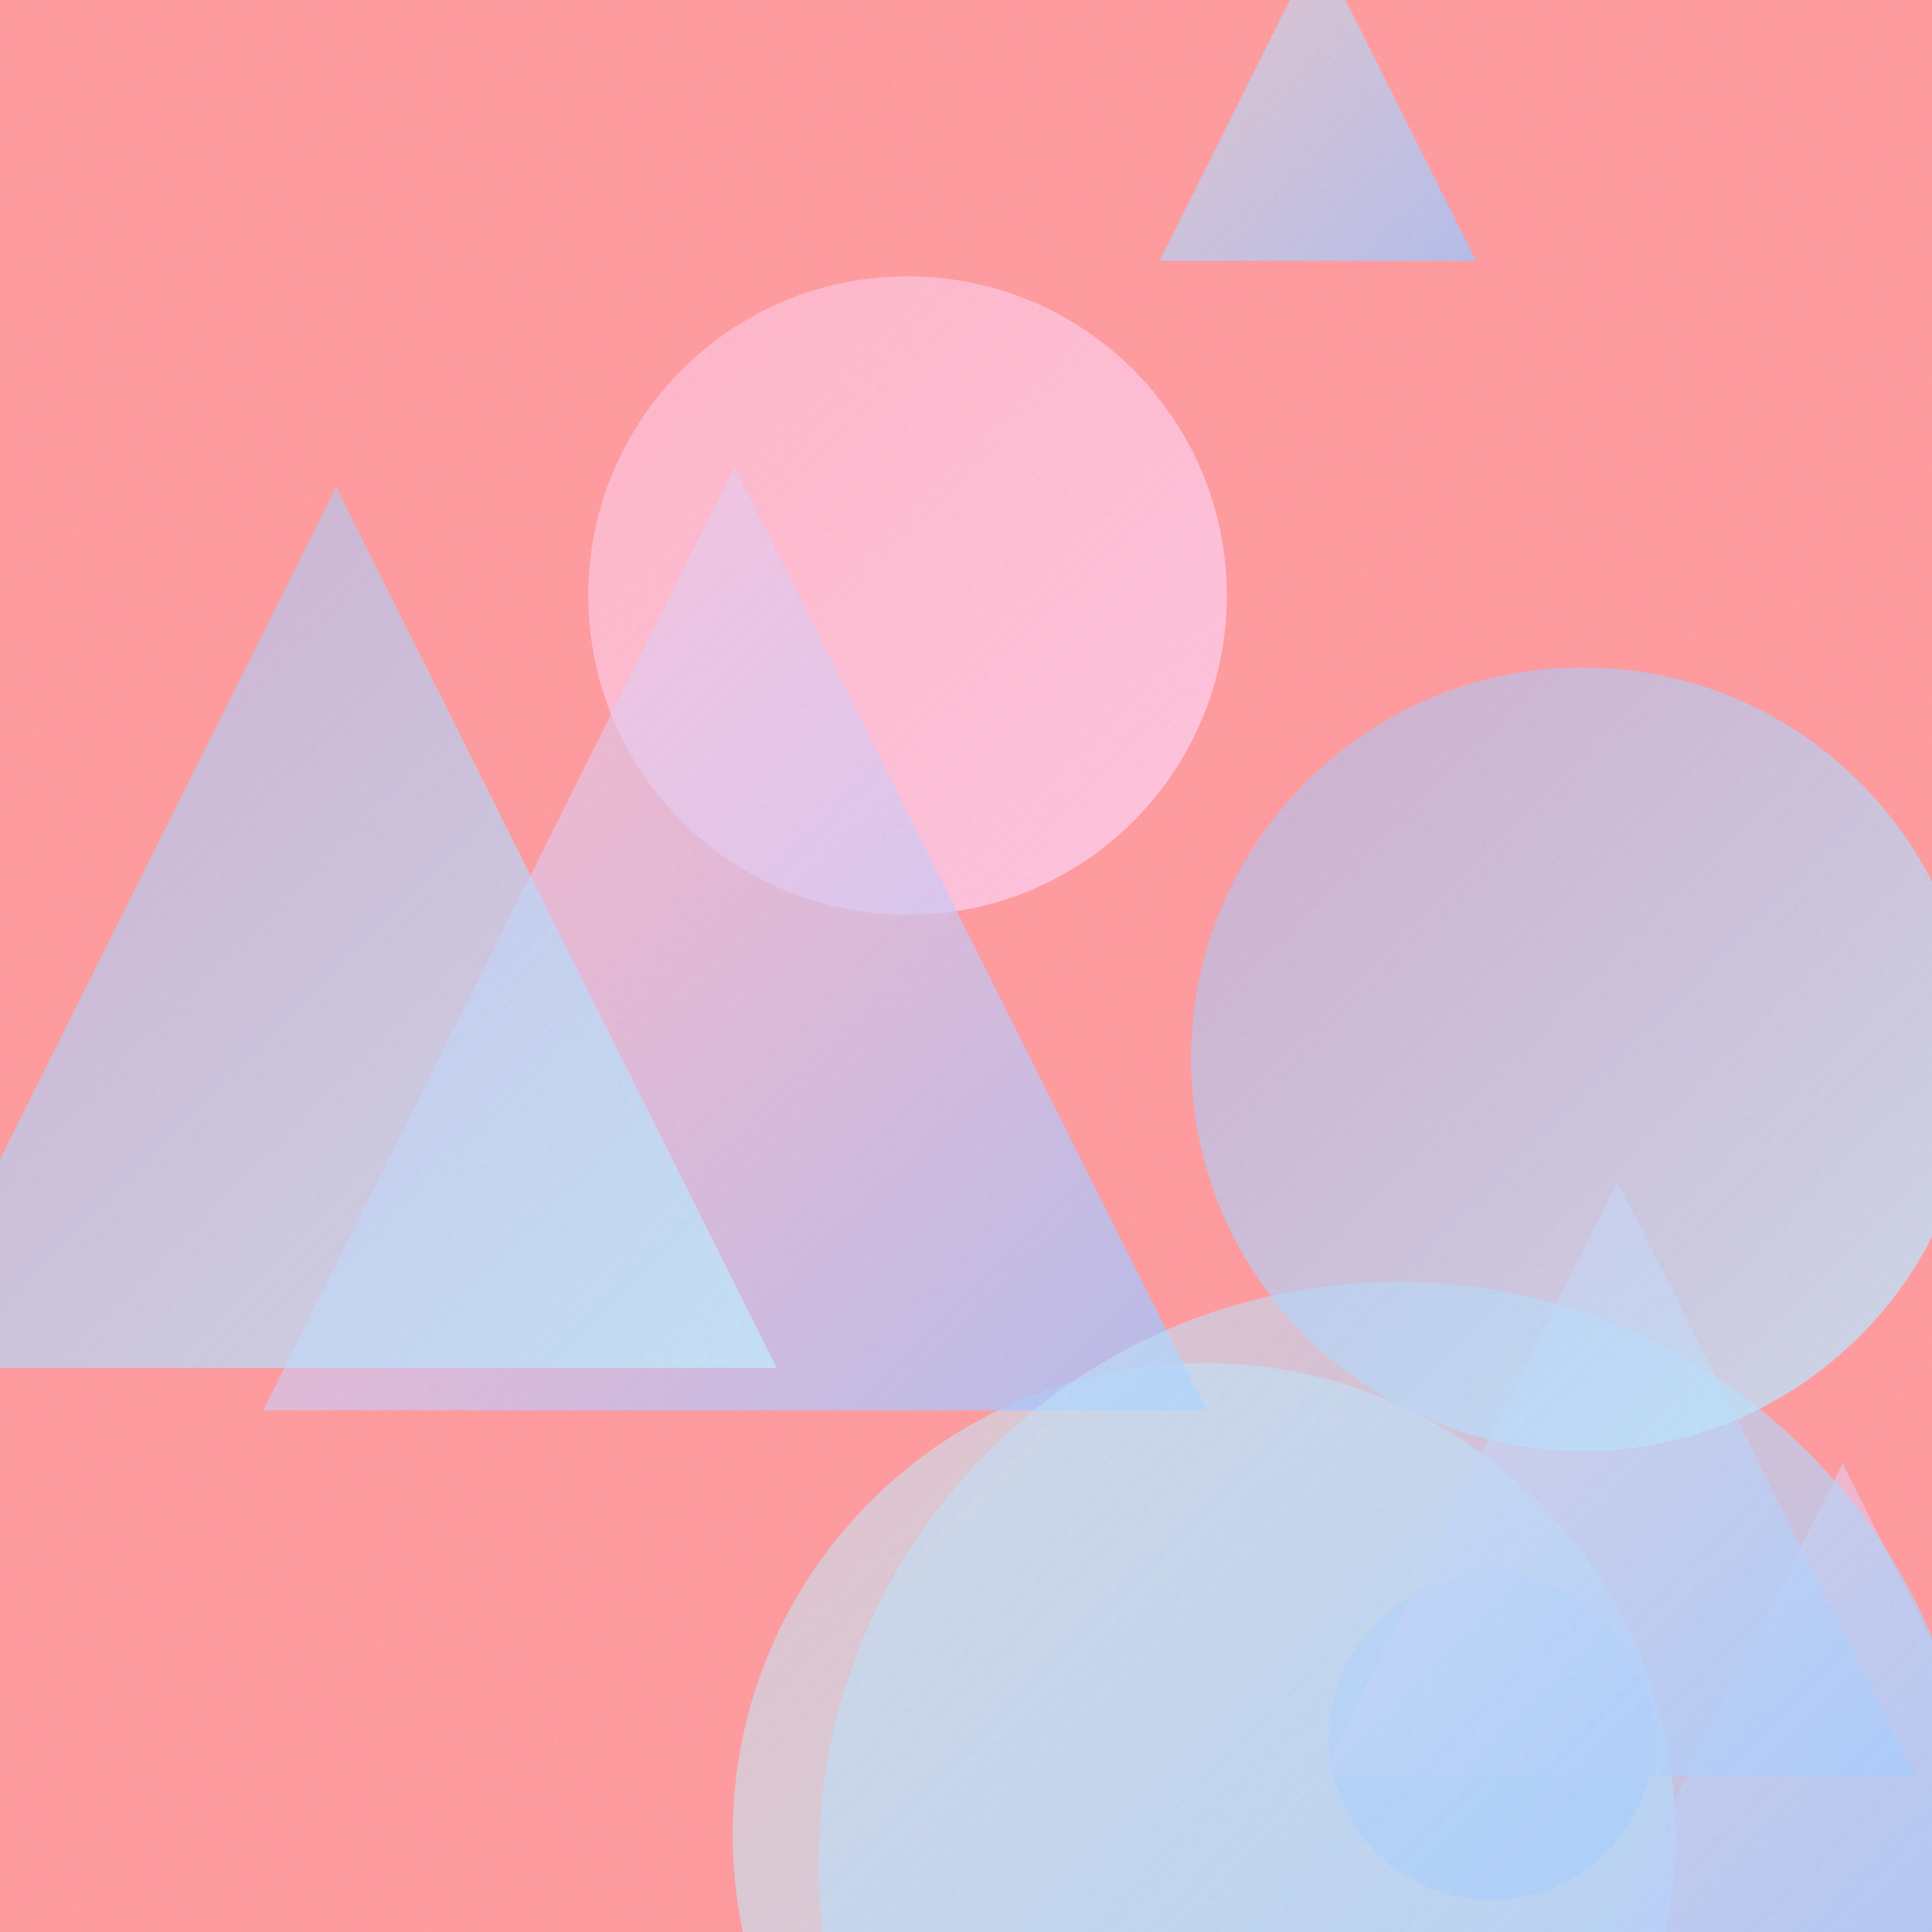
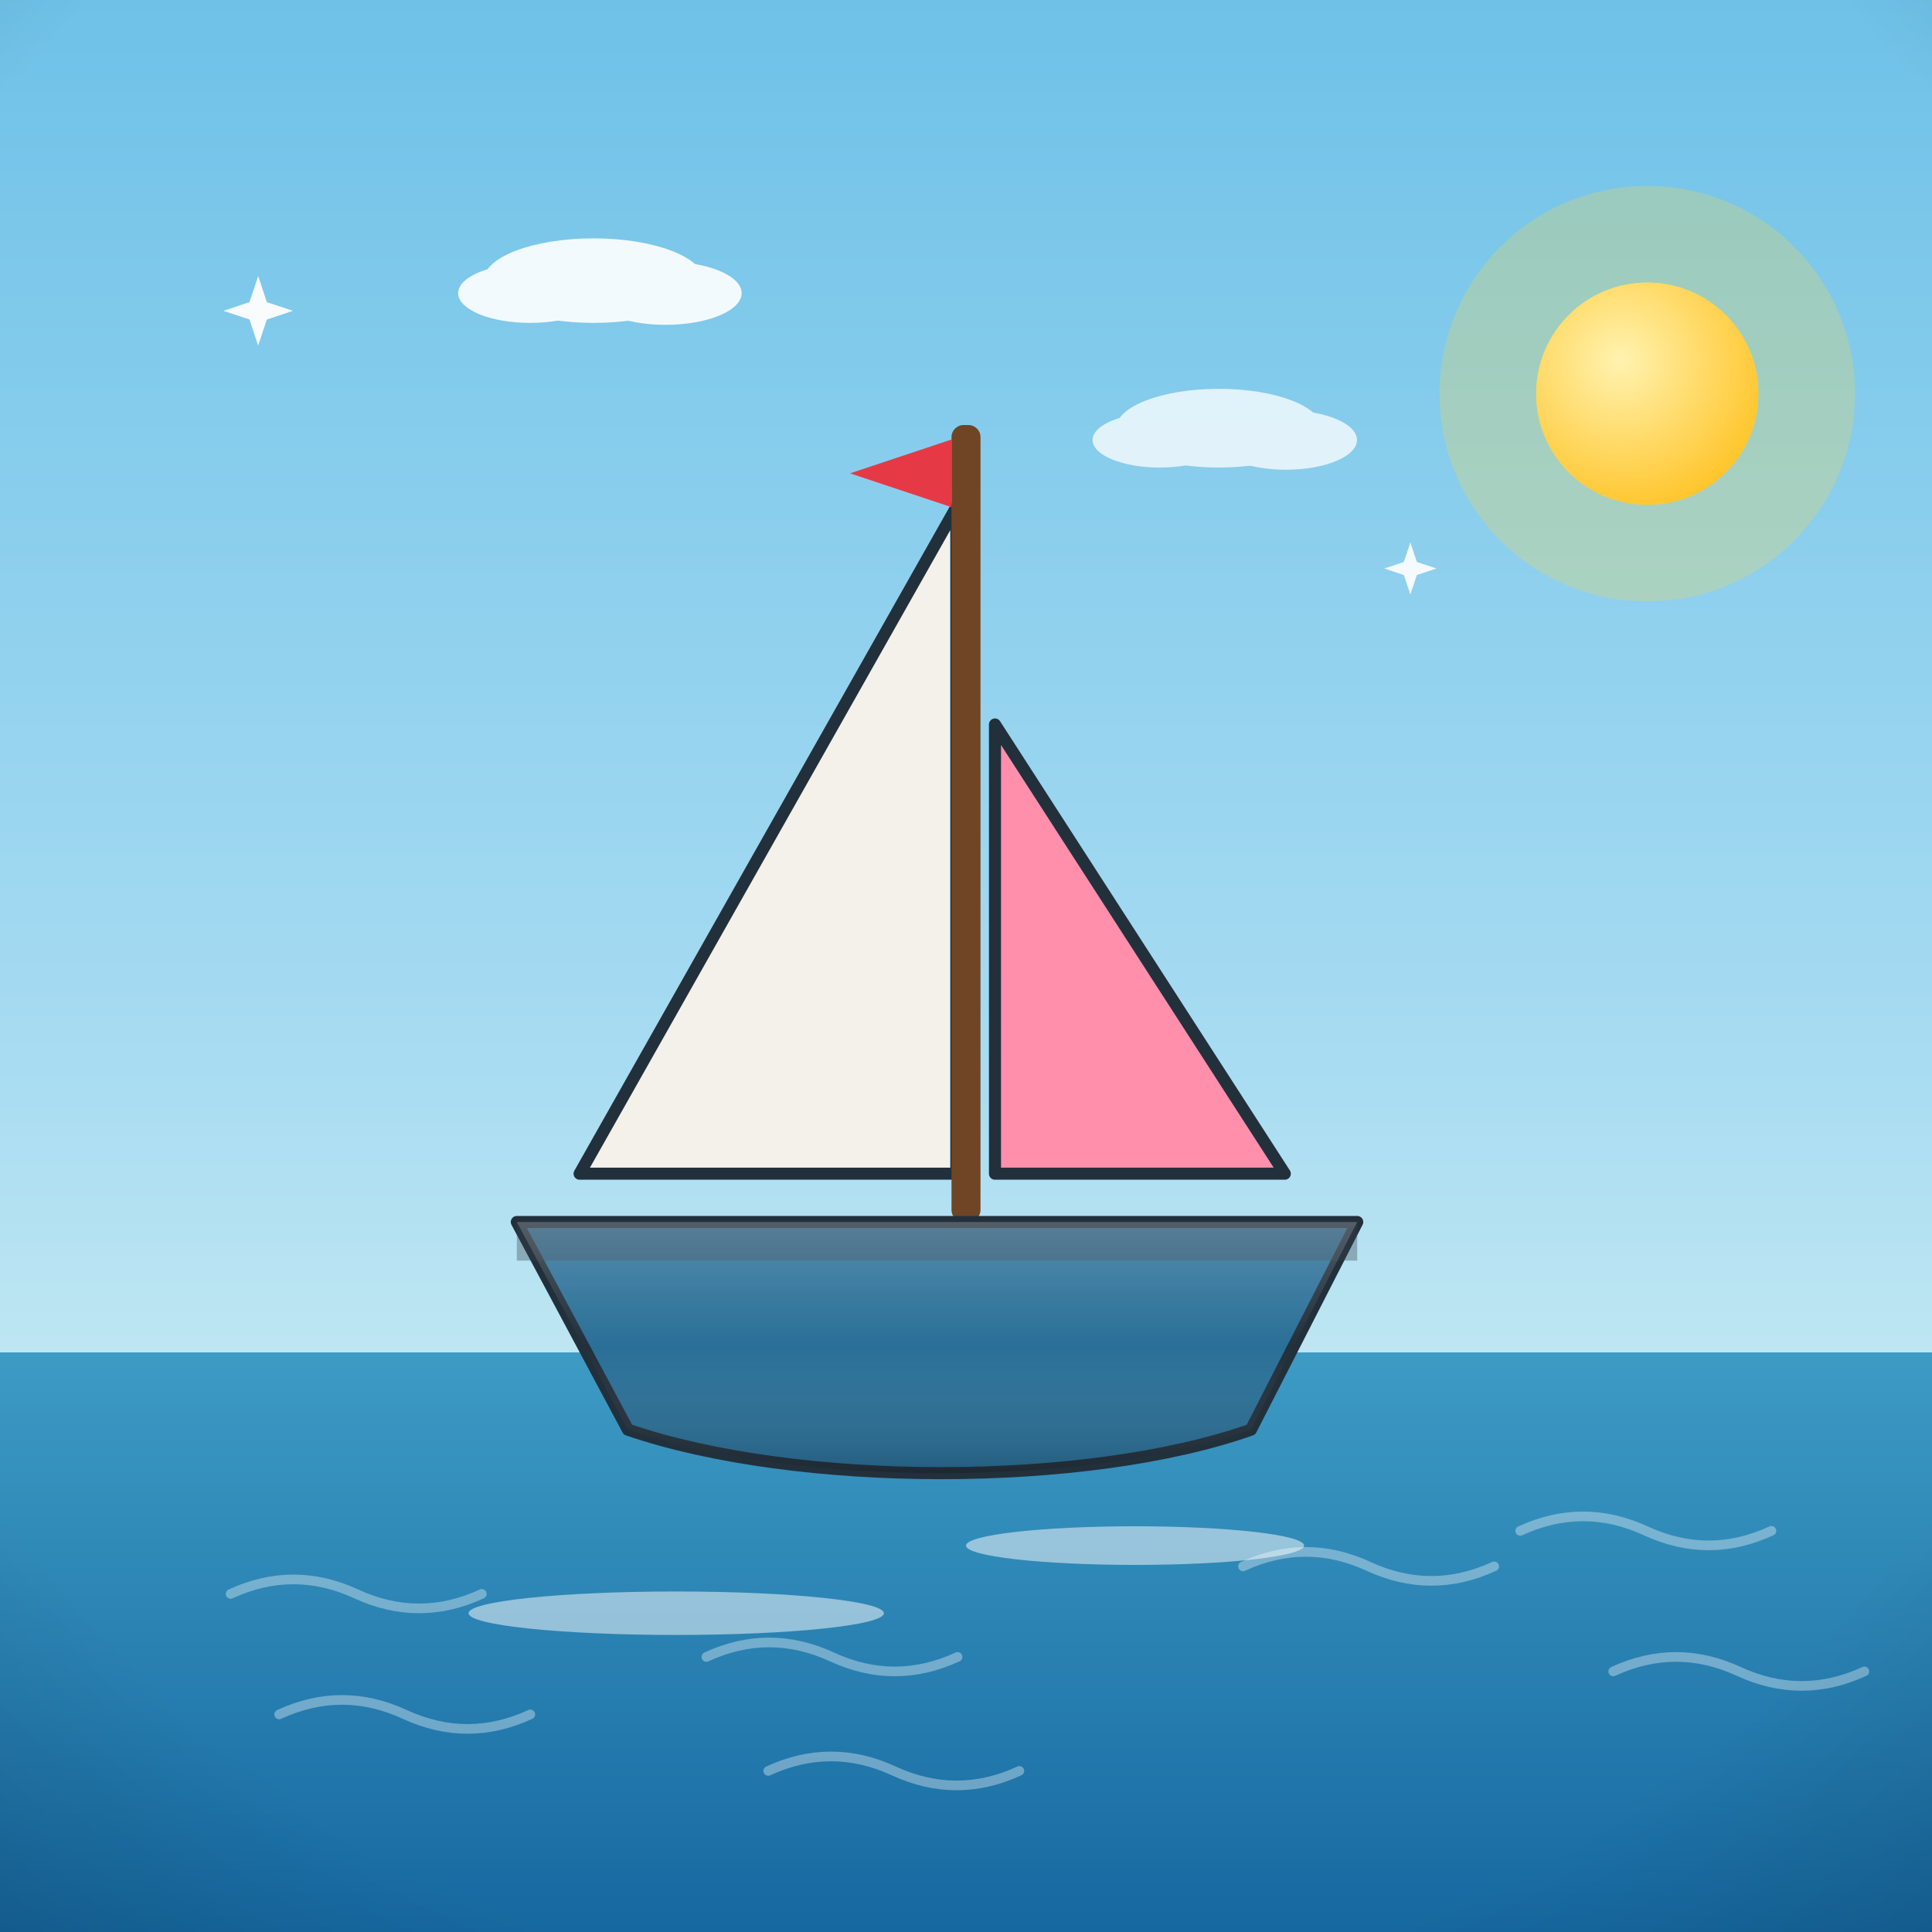
- <svg xmlns="http://www.w3.org/2000/svg" viewBox="0 0 400 400">
+ <svg xmlns="http://www.w3.org/2000/svg" viewBox="0 0 800 800">
  <defs>
-     <linearGradient id="g0" x1="151.7" y1="282.3" x2="346.9" y2="477.4" gradientUnits="userSpaceOnUse">
-       <stop offset="0" stop-color="#C2E9FB" stop-opacity="0.5" />
-       <stop offset="1" stop-color="#C2E9FB" stop-opacity="0.8" />
+     <linearGradient id="sky" x1="0" y1="0" x2="0" y2="1">
+       <stop offset="0" stop-color="#6ec1e8" />
+       <stop offset="0.55" stop-color="#a8dcf2" />
+       <stop offset="1" stop-color="#eafaf1" />
    </linearGradient>
-     <linearGradient id="g1" x1="240.1" y1="-11.5" x2="305.6" y2="54.0" gradientUnits="userSpaceOnUse">
-       <stop offset="0" stop-color="#C2E9FB" stop-opacity="0.5" />
-       <stop offset="1" stop-color="#A1C4FD" stop-opacity="0.8" />
+     <radialGradient id="sunG" cx="0.38" cy="0.35" r="0.9">
+       <stop offset="0" stop-color="#fff3b0" />
+       <stop offset="1" stop-color="#ffb703" />
+     </radialGradient>
+     <linearGradient id="ground" x1="0" y1="0" x2="0" y2="1">
+       <stop offset="0" stop-color="#69b06f" />
+       <stop offset="1" stop-color="#3c7a44" />
    </linearGradient>
-     <linearGradient id="g2" x1="314.5" y1="303.0" x2="448.6" y2="437.1" gradientUnits="userSpaceOnUse">
-       <stop offset="0" stop-color="#FECFEF" stop-opacity="0.5" />
-       <stop offset="1" stop-color="#A1C4FD" stop-opacity="0.8" />
+     <linearGradient id="sea" x1="0" y1="0" x2="0" y2="1">
+       <stop offset="0" stop-color="#3d9bc4" />
+       <stop offset="1" stop-color="#1668a0" />
    </linearGradient>
-     <linearGradient id="g3" x1="275.0" y1="325.9" x2="342.5" y2="393.4" gradientUnits="userSpaceOnUse">
-       <stop offset="0" stop-color="#A1C4FD" stop-opacity="0.5" />
-       <stop offset="1" stop-color="#A1C4FD" stop-opacity="0.8" />
+     <linearGradient id="shade" x1="0" y1="0" x2="0" y2="1">
+       <stop offset="0" stop-color="#ffffff" stop-opacity="0.20" />
+       <stop offset="0.5" stop-color="#ffffff" stop-opacity="0" />
+       <stop offset="1" stop-color="#000000" stop-opacity="0.16" />
    </linearGradient>
-     <linearGradient id="g4" x1="121.7" y1="57.2" x2="254.0" y2="189.5" gradientUnits="userSpaceOnUse">
-       <stop offset="0" stop-color="#FECFEF" stop-opacity="0.5" />
-       <stop offset="1" stop-color="#FECFEF" stop-opacity="0.8" />
-     </linearGradient>
-     <linearGradient id="g5" x1="54.5" y1="96.7" x2="249.8" y2="292.0" gradientUnits="userSpaceOnUse">
-       <stop offset="0" stop-color="#FECFEF" stop-opacity="0.5" />
-       <stop offset="1" stop-color="#A1C4FD" stop-opacity="0.8" />
-     </linearGradient>
-     <linearGradient id="g6" x1="273.4" y1="244.6" x2="396.5" y2="367.7" gradientUnits="userSpaceOnUse">
-       <stop offset="0" stop-color="#FECFEF" stop-opacity="0.5" />
-       <stop offset="1" stop-color="#A1C4FD" stop-opacity="0.8" />
-     </linearGradient>
-     <linearGradient id="g7" x1="-21.6" y1="100.8" x2="160.8" y2="283.2" gradientUnits="userSpaceOnUse">
-       <stop offset="0" stop-color="#A1C4FD" stop-opacity="0.5" />
-       <stop offset="1" stop-color="#C2E9FB" stop-opacity="0.8" />
-     </linearGradient>
-     <linearGradient id="g8" x1="169.5" y1="265.4" x2="409.3" y2="505.2" gradientUnits="userSpaceOnUse">
-       <stop offset="0" stop-color="#C2E9FB" stop-opacity="0.5" />
-       <stop offset="1" stop-color="#A1C4FD" stop-opacity="0.8" />
-     </linearGradient>
-     <linearGradient id="g9" x1="246.7" y1="138.3" x2="408.8" y2="300.4" gradientUnits="userSpaceOnUse">
-       <stop offset="0" stop-color="#A1C4FD" stop-opacity="0.5" />
-       <stop offset="1" stop-color="#C2E9FB" stop-opacity="0.8" />
-     </linearGradient>
-     <filter id="n">
-       <feTurbulence type="fractalNoise" baseFrequency="0.9" numOctaves="2" stitchTiles="stitch" />
-       <feColorMatrix type="saturate" values="0" />
-     </filter>
+     <radialGradient id="vig" cx="0.5" cy="0.42" r="0.85">
+       <stop offset="0.72" stop-color="#000000" stop-opacity="0" />
+       <stop offset="1" stop-color="#000000" stop-opacity="0.20" />
+     </radialGradient>
  </defs>
-   <rect width="400" height="400" fill="#FF9A9E" />
-   <circle cx="249.3" cy="379.8" r="97.6" fill="url(#g0)" />
-   <path d="M 272.8 -11.5 L 305.6 54.0 L 240.1 54.0 Z" fill="url(#g1)" />
-   <path d="M 381.5 303.0 L 448.6 437.1 L 314.5 437.1 Z" fill="url(#g2)" />
-   <circle cx="308.8" cy="359.7" r="33.7" fill="url(#g3)" />
-   <circle cx="187.9" cy="123.3" r="66.1" fill="url(#g4)" />
-   <path d="M 152.1 96.7 L 249.8 292.0 L 54.5 292.0 Z" fill="url(#g5)" />
-   <path d="M 334.9 244.6 L 396.5 367.7 L 273.4 367.7 Z" fill="url(#g6)" />
-   <path d="M 69.6 100.8 L 160.8 283.2 L -21.6 283.2 Z" fill="url(#g7)" />
-   <circle cx="289.4" cy="385.3" r="119.9" fill="url(#g8)" />
-   <circle cx="327.7" cy="219.3" r="81.1" fill="url(#g9)" />
-   <rect width="400" height="400" filter="url(#n)" opacity="0.05" />
+   <rect width="800" height="800" fill="url(#sky)" />
+   <circle cx="682.1" cy="163" r="86" fill="#ffd93d" opacity="0.25" />
+   <circle cx="682.1" cy="163" r="46" fill="#ffd93d" />
+   <circle cx="682.1" cy="163" r="46" fill="url(#sunG)" />
+   <g fill="#ffffff" opacity="0.9">
+     <ellipse cx="245.8" cy="116.2" rx="45.6" ry="17.5" />
+     <ellipse cx="219.5" cy="121.4" rx="29.8" ry="12.3" />
+     <ellipse cx="275.6" cy="121.4" rx="31.5" ry="13.1" />
+   </g>
+   <g fill="#ffffff" opacity="0.75">
+     <ellipse cx="504.7" cy="177.3" rx="42.5" ry="16.3" />
+     <ellipse cx="480.2" cy="182.2" rx="27.8" ry="11.4" />
+     <ellipse cx="532.5" cy="182.2" rx="29.4" ry="12.3" />
+   </g>
+   <rect y="560" width="800" height="240" fill="url(#sea)" />
+   <path d="M 318.1 733.3 q 26 -12 52 0 q 26 12 52 0" fill="none" stroke="#ffffff" stroke-width="4" stroke-linecap="round" opacity="0.35" />
+   <path d="M 668 692.1 q 26 -12 52 0 q 26 12 52 0" fill="none" stroke="#ffffff" stroke-width="4" stroke-linecap="round" opacity="0.35" />
+   <path d="M 115.6 709.9 q 26 -12 52 0 q 26 12 52 0" fill="none" stroke="#ffffff" stroke-width="4" stroke-linecap="round" opacity="0.35" />
+   <path d="M 629.5 633.9 q 26 -12 52 0 q 26 12 52 0" fill="none" stroke="#ffffff" stroke-width="4" stroke-linecap="round" opacity="0.35" />
+   <path d="M 292.5 686.1 q 26 -12 52 0 q 26 12 52 0" fill="none" stroke="#ffffff" stroke-width="4" stroke-linecap="round" opacity="0.35" />
+   <path d="M 95.5 660 q 26 -12 52 0 q 26 12 52 0" fill="none" stroke="#ffffff" stroke-width="4" stroke-linecap="round" opacity="0.35" />
+   <path d="M 514.7 648.6 q 26 -12 52 0 q 26 12 52 0" fill="none" stroke="#ffffff" stroke-width="4" stroke-linecap="round" opacity="0.35" />
+   <g transform="translate(400 0) scale(-1 1) translate(-400 0)">
+     <path d="M404 210 L 404 486 L 560 486 Z" fill="#f4f1ea" stroke="#22303c" stroke-width="5" stroke-linejoin="round" />
+     <path d="M388 300 L 388 486 L 268 486 Z" fill="#ff8fab" stroke="#22303c" stroke-width="5" stroke-linejoin="round" />
+     <rect x="394" y="176" width="12" height="330" rx="5" fill="#6f4525" />
+     <path d="M406 182 L 448 196 L 406 210 Z" fill="#e63946" />
+     <path d="M238 506 L 586 506 L 540 592 C 470 616 350 616 282 592 Z" fill="#2a6f97" stroke="#22303c" stroke-width="5" stroke-linejoin="round" />
+     <rect x="238" y="506" width="348" height="16" fill="#37404a" opacity="0.35" />
+     <path d="M238 506 L 586 506 L 540 592 C 470 616 350 616 282 592 Z" fill="url(#shade)" />
+     <g fill="#ffffff" opacity="0.5">
+       <ellipse cx="330" cy="640" rx="70" ry="8" />
+       <ellipse cx="520" cy="668" rx="86" ry="9" />
+     </g>
+   </g>
+   <path d="M 106.9 114.3 L 110.5 125.1 L 121.3 128.7 L 110.5 132.3 L 106.9 143.1 L 103.3 132.3 L 92.5 128.7 L 103.3 125.1 Z" fill="#ffffff" opacity="0.95" />
+   <path d="M 584 224.6 L 586.7 232.7 L 594.8 235.4 L 586.7 238.1 L 584 246.2 L 581.3 238.1 L 573.2 235.4 L 581.3 232.7 Z" fill="#ffffff" opacity="0.9" />
+   <rect width="800" height="800" fill="url(#vig)" />
</svg>
